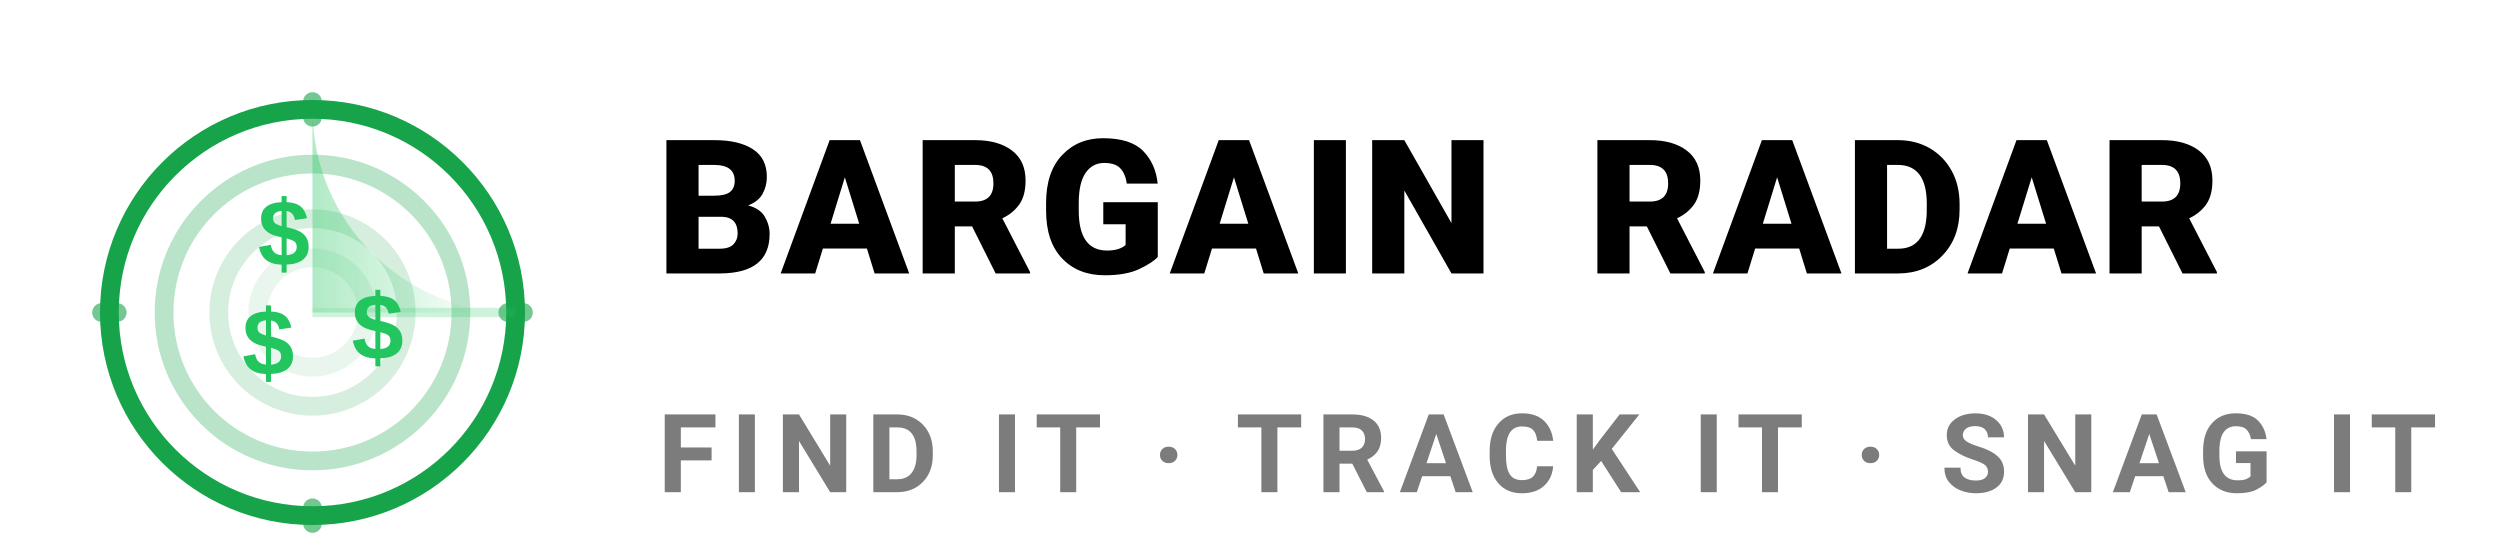
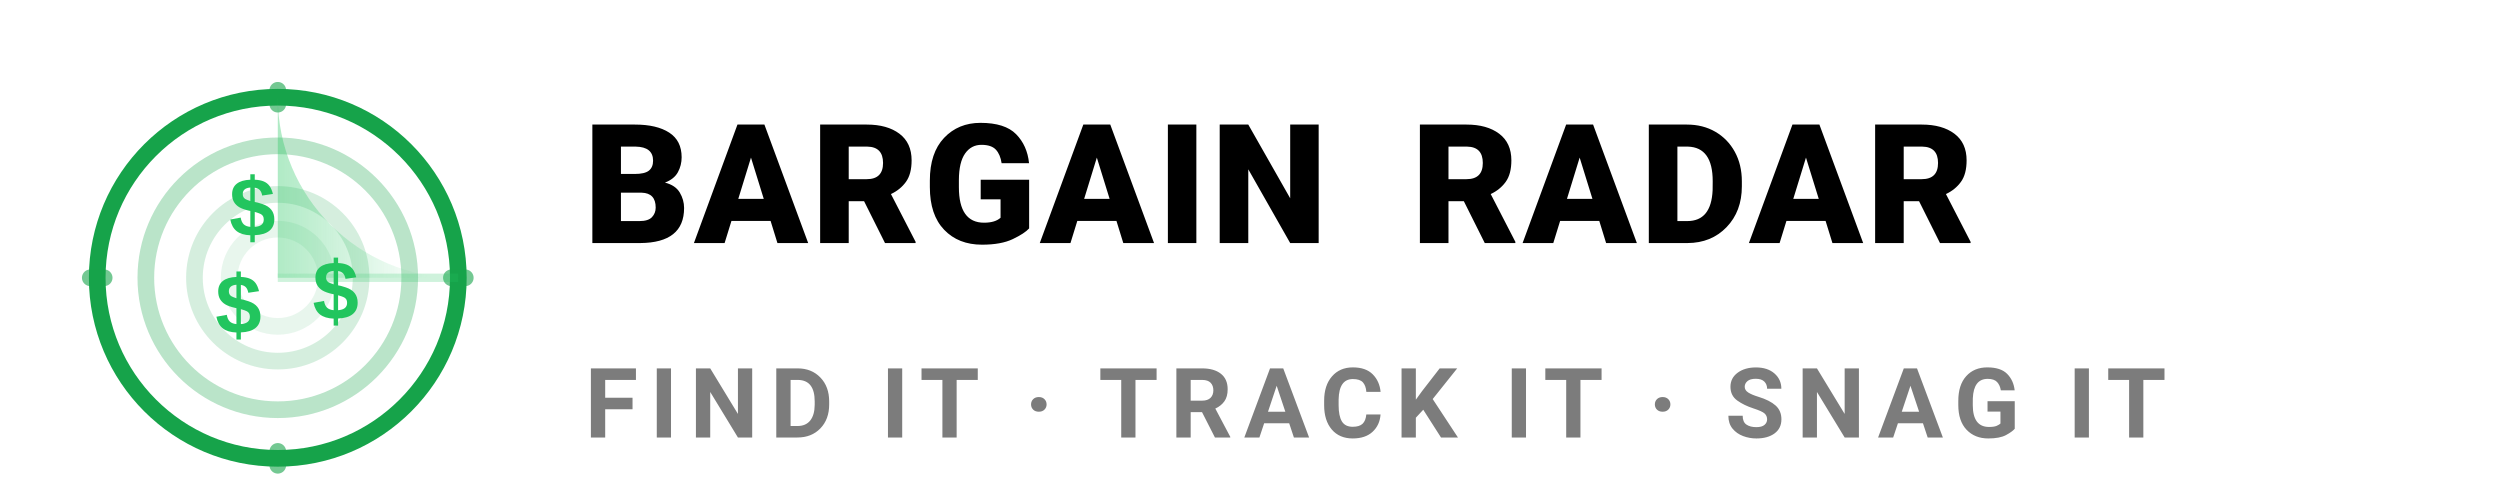
- <svg xmlns="http://www.w3.org/2000/svg" viewBox="0 0 1600 350" role="img" aria-label="Bargain Radar logo">
+ <svg xmlns="http://www.w3.org/2000/svg" viewBox="0 0 1800 350" role="img" aria-label="Bargain Radar logo">
  <style>
    .icon { transform: translate(60px,60px); }
    .radar { fill: none; stroke-width: 12; }
    .ring  { opacity: .3; }
    .ring2 { opacity: .18; }
    .ring3 { opacity: .1; }
    .tick { stroke-linecap: round; }
    .word { font: 900 120px/1.1 system-ui, -apple-system, Segoe UI, Roboto, Inter, Arial, sans-serif; letter-spacing: .02em; fill:#000000; }
    .tag  { font: 700 70px/1.2 system-ui, -apple-system, Segoe UI, Roboto, Inter, Arial, sans-serif; letter-spacing: .12em; opacity:.7; fill:#444; }
    .sweep { transform-origin: 140px 140px; animation: sweep 4s linear infinite; }
    .dollar { font: 700 60px/1 Arial, sans-serif; fill:#22c55e; }
    @keyframes sweep { to { transform: rotate(360deg); } }
  </style>
  <g class="icon">
    <circle class="radar" cx="140" cy="140" r="130" stroke="#16a34a" />
    <circle class="radar ring" cx="140" cy="140" r="95" stroke="#16a34a" />
    <circle class="radar ring2" cx="140" cy="140" r="60" stroke="#16a34a" />
    <circle class="radar ring3" cx="140" cy="140" r="35" stroke="#16a34a" />
    <g class="radar tick" stroke="#16a34a" opacity=".6">
      <line x1="140" y1="5" x2="140" y2="15" />
      <line x1="275" y1="140" x2="265" y2="140" />
      <line x1="140" y1="275" x2="140" y2="265" />
      <line x1="5" y1="140" x2="15" y2="140" />
    </g>
    <text class="dollar" x="105" y="110">$</text>
    <text class="dollar" x="165" y="170">$</text>
    <text class="dollar" x="95" y="180">$</text>
    <g class="sweep" opacity=".55">
      <defs>
        <linearGradient id="beam" x1="0" y1="0" x2="1" y2="0">
          <stop offset="0" stop-color="#22c55e" stop-opacity=".65" />
          <stop offset=".85" stop-color="#22c55e" stop-opacity="0" />
        </linearGradient>
        <clipPath id="clipCircle">
          <circle cx="140" cy="140" r="130" />
        </clipPath>
      </defs>
      <g clip-path="url(#clipCircle)">
        <path d="M140,140 L270,140 A130,130 0 0 1 140,10 Z" fill="url(#beam)" />
        <line x1="140" y1="140" x2="270" y2="140" stroke="#22c55e" stroke-width="6" opacity=".4" />
      </g>
    </g>
  </g>
  <g transform="translate(420,175)">
    <text class="word" x="0" y="0">
      <tspan>BARGAIN</tspan>
      <tspan dx="30">RADAR</tspan>
    </text>
    <text class="tag" x="1" y="140">FIND IT · TRACK IT · SNAG IT</text>
  </g>
</svg>
